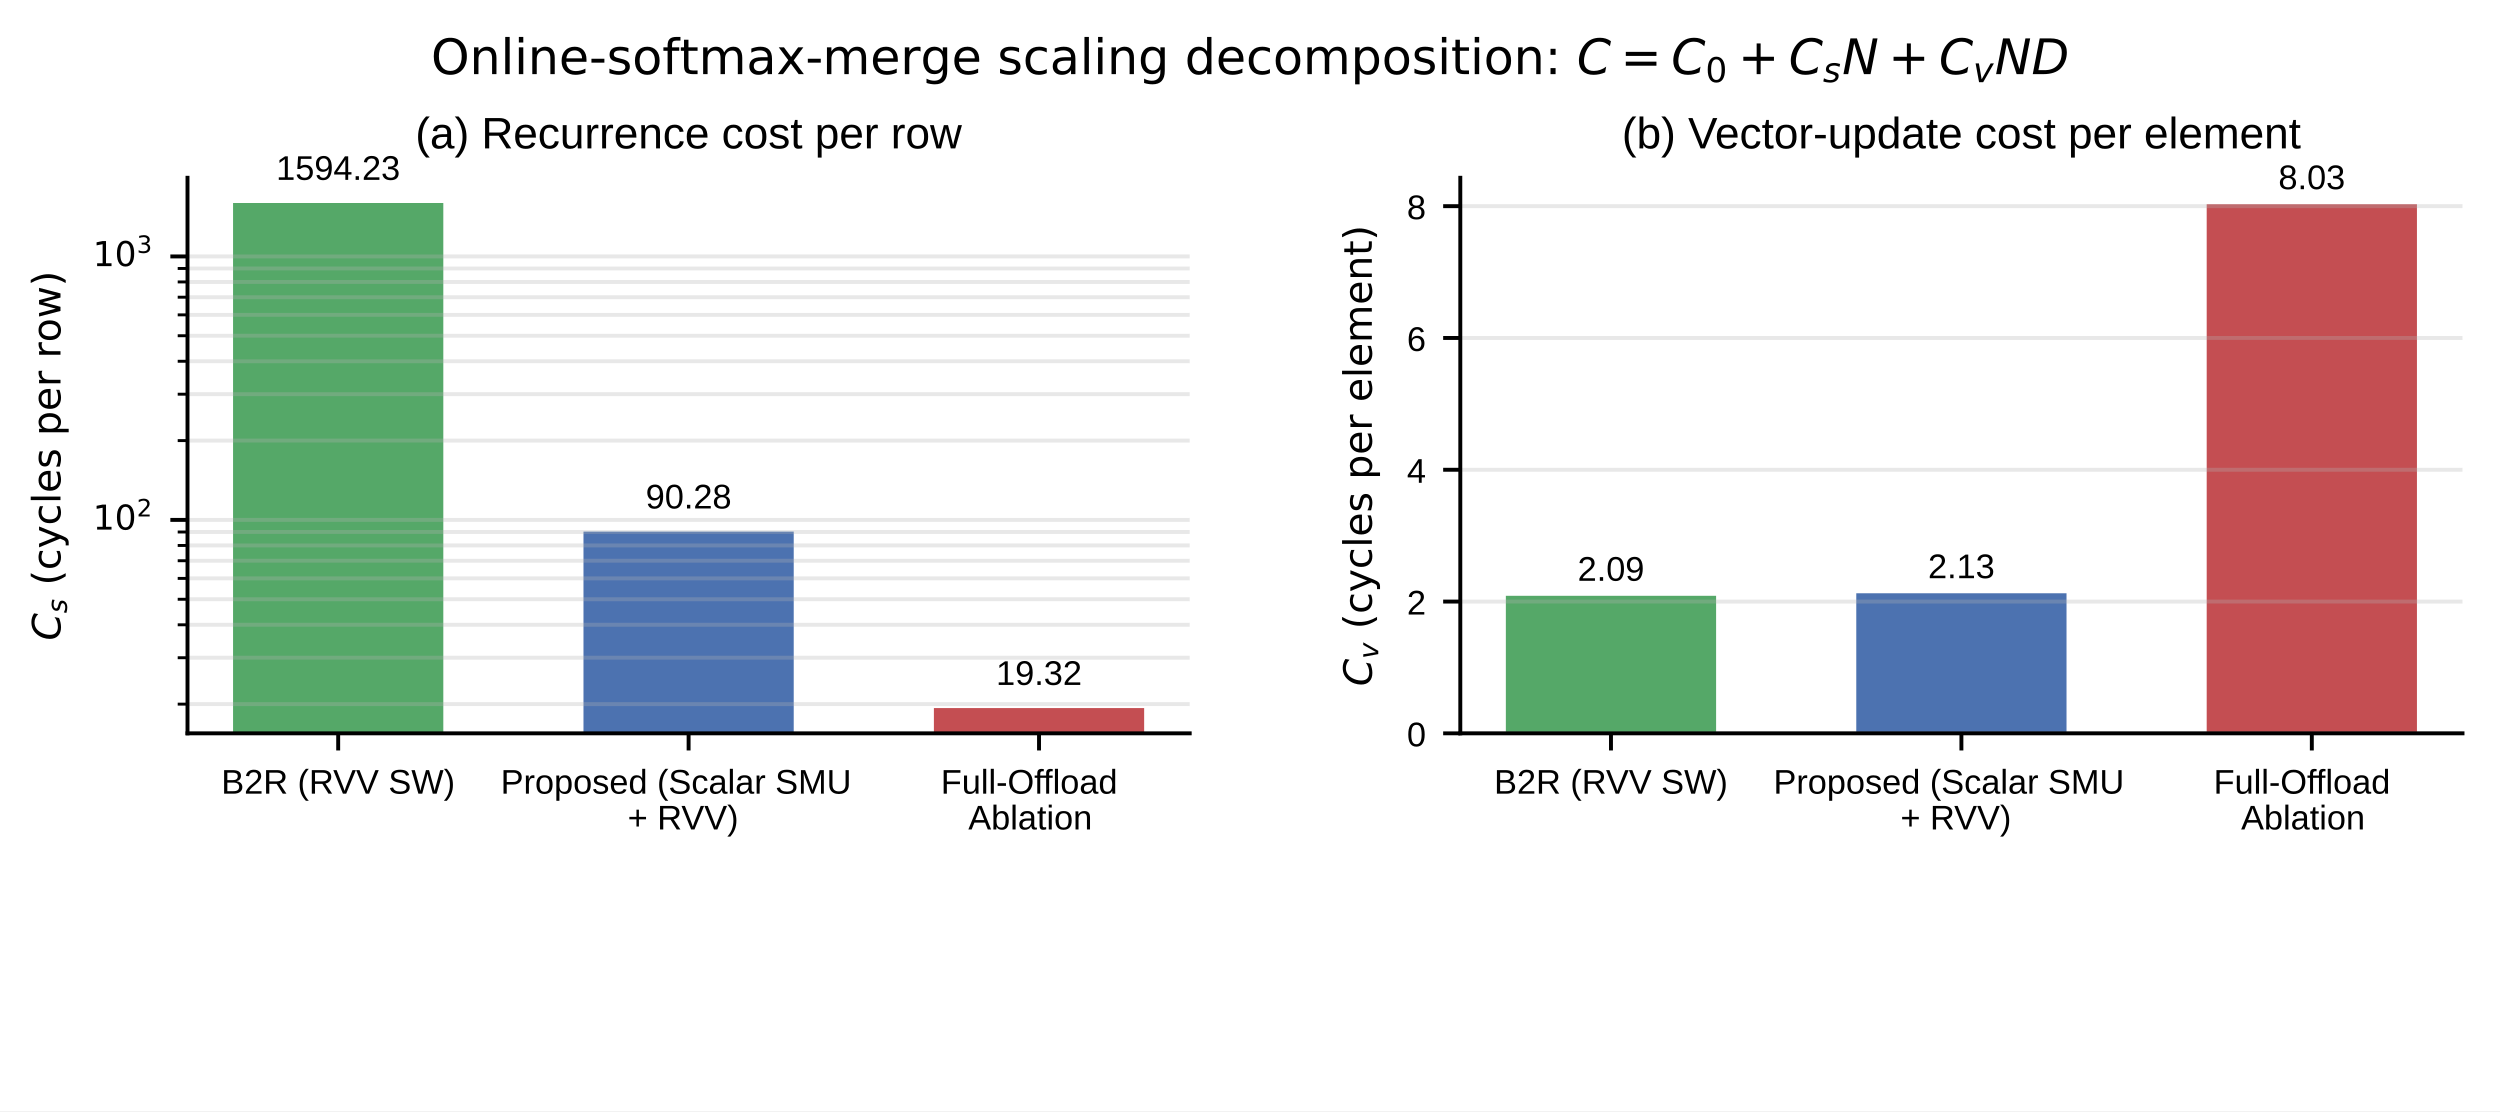
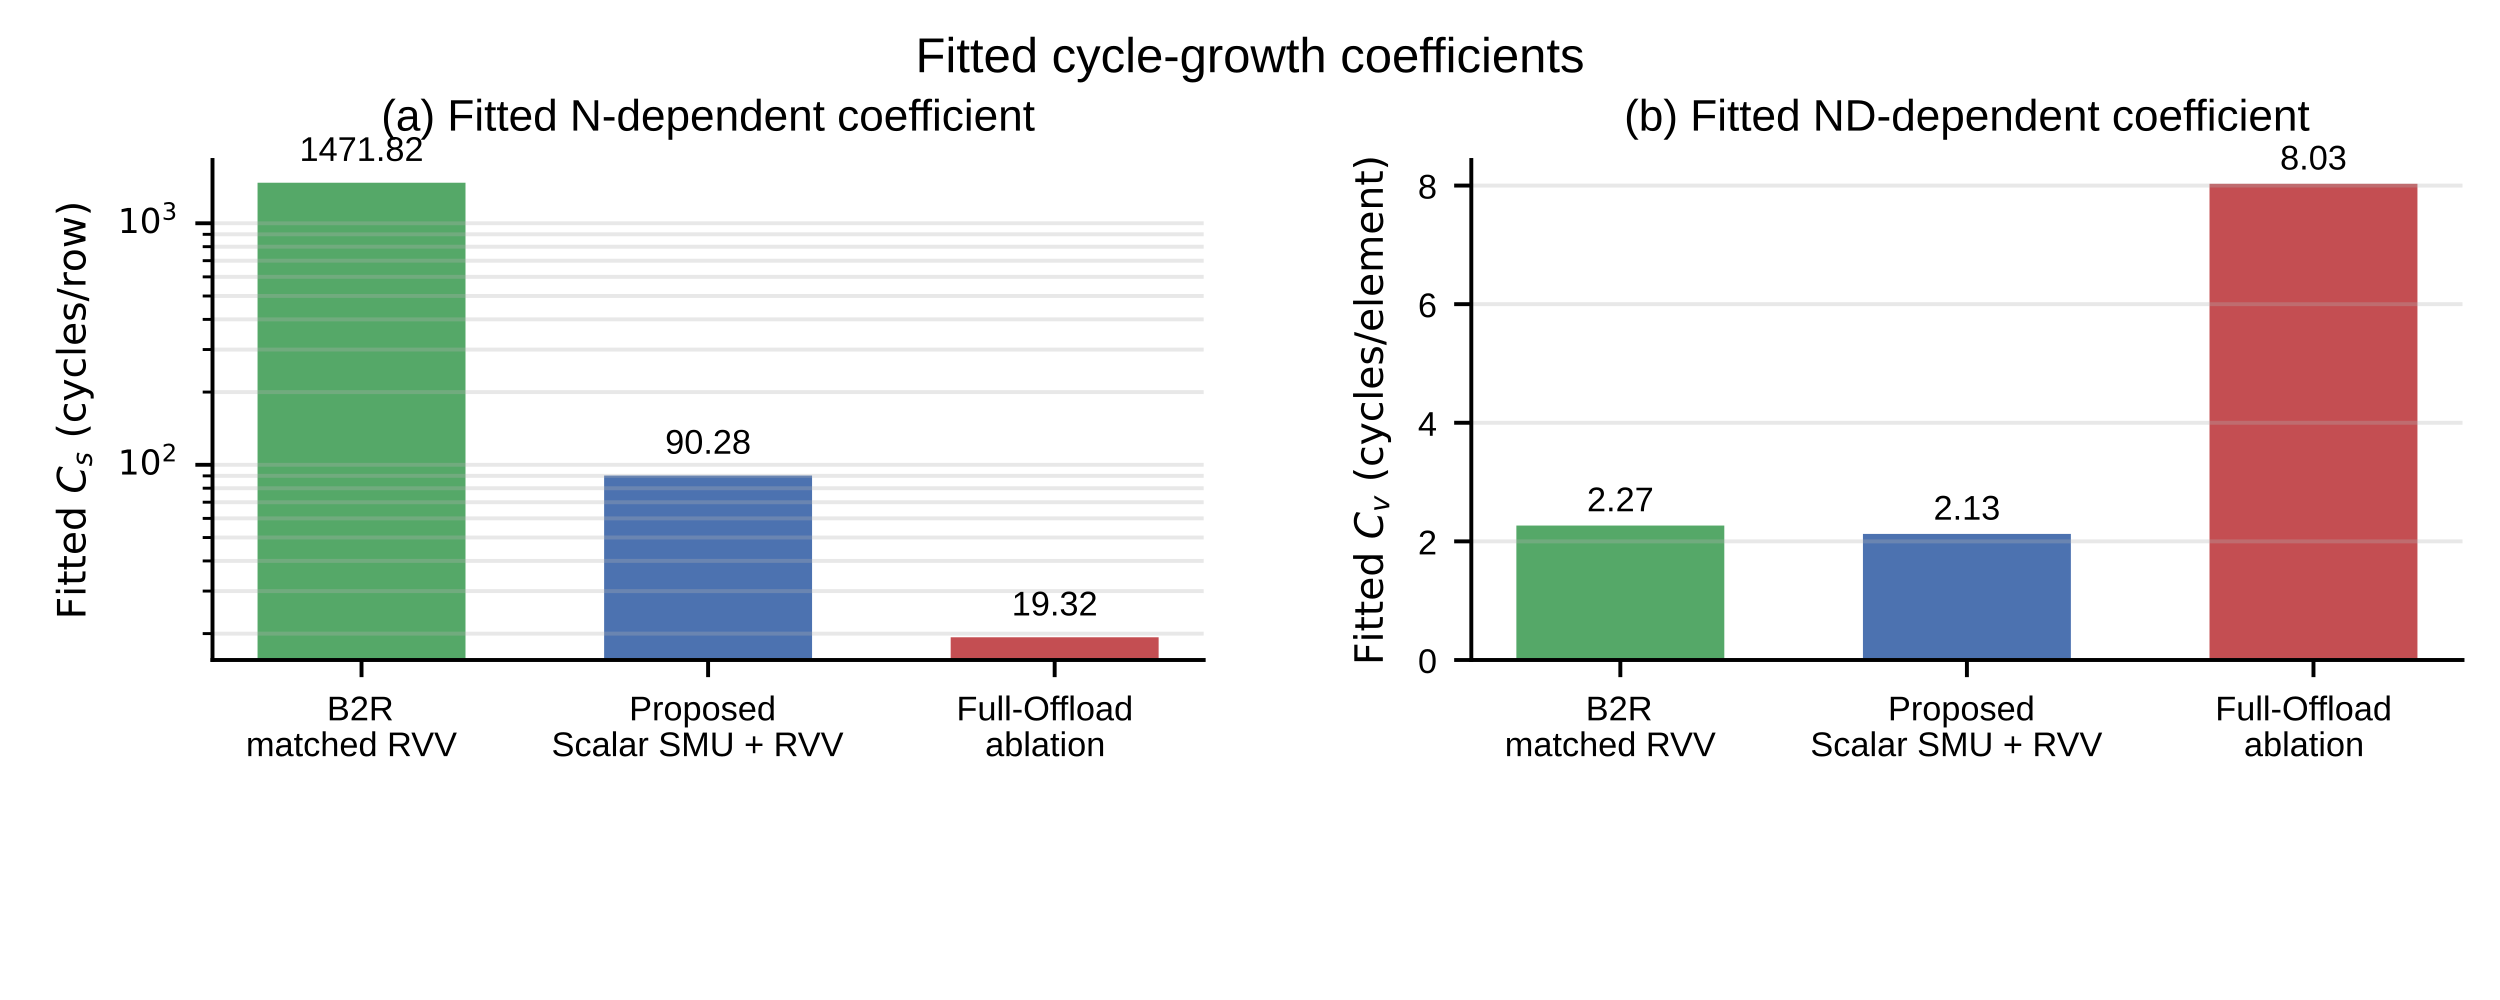
- <svg xmlns="http://www.w3.org/2000/svg" xmlns:xlink="http://www.w3.org/1999/xlink" width="510.236pt" height="226.772pt" viewBox="0 0 510.236 226.772" version="1.1">
+ <svg xmlns="http://www.w3.org/2000/svg" xmlns:xlink="http://www.w3.org/1999/xlink" width="510.236pt" height="204.094pt" viewBox="0 0 510.236 204.094" version="1.1">
  <defs>
    <style type="text/css">*{stroke-linejoin: round; stroke-linecap: butt}</style>
  </defs>
  <g id="figure_1">
    <g id="patch_1">
-       <path d="M 0 226.772 L 510.236 226.772 L 510.236 0 L 0 0 z " style="fill: #ffffff" />
+       <path d="M 0 204.094 L 510.236 204.094 L 510.236 0 L 0 0 z " style="fill: #ffffff" />
    </g>
    <g id="axes_1">
      <g id="patch_2">
-         <path d="M 38.268 149.669 L 242.812 149.669 L 242.812 36.283 L 38.268 36.283 z " style="fill: #ffffff" />
+         <path d="M 43.37 134.702 L 245.666 134.702 L 245.666 32.655 L 43.37 32.655 z " style="fill: #ffffff" />
      </g>
      <g id="patch_3">
-         <path d="M 47.565 53995.204 L 90.477 53995.204 L 90.477 41.437 L 47.565 41.437 z " clip-path="url(#p49f8422153)" style="fill: #55a868" />
+         <path d="M 52.565 49489.269 L 95.005 49489.269 L 95.005 37.294 L 52.565 37.294 z " clip-path="url(#p0ea49edd70)" style="fill: #55a868" />
      </g>
      <g id="patch_4">
-         <path d="M 119.084 53995.204 L 161.995 53995.204 L 161.995 108.501 L 119.084 108.501 z " clip-path="url(#p49f8422153)" style="fill: #4c72b0" />
+         <path d="M 123.298 49489.269 L 165.738 49489.269 L 165.738 97.054 L 123.298 97.054 z " clip-path="url(#p0ea49edd70)" style="fill: #4c72b0" />
      </g>
      <g id="patch_5">
-         <path d="M 190.603 53995.204 L 233.514 53995.204 L 233.514 144.515 L 190.603 144.515 z " clip-path="url(#p49f8422153)" style="fill: #c44e52" />
+         <path d="M 194.031 49489.269 L 236.471 49489.269 L 236.471 130.064 L 194.031 130.064 z " clip-path="url(#p0ea49edd70)" style="fill: #c44e52" />
      </g>
      <g id="matplotlib.axis_1">
        <g id="xtick_1">
          <g id="line2d_1">
            <defs>
-               <path id="m20741f8932" d="M 0 0 L 0 3.5 " style="stroke: #000000; stroke-width: 0.8" />
+               <path id="m30f50ecd2c" d="M 0 0 L 0 3.5 " style="stroke: #000000; stroke-width: 0.8" />
            </defs>
            <g>
-               <use xlink:href="#m20741f8932" x="69.021" y="149.669" style="stroke: #000000; stroke-width: 0.8" />
+               <use xlink:href="#m30f50ecd2c" x="73.785" y="134.702" style="stroke: #000000; stroke-width: 0.8" />
            </g>
          </g>
          <g id="text_1">
-             <text style="font-size: 7px; font-family: 'Arial', 'Helvetica', 'DejaVu Sans', sans-serif; text-anchor: middle" x="69.021" y="161.988" transform="rotate(-0 69.02084 161.9882)">B2R (RVV SW)</text>
+             <text style="font-size: 7px; font-family: 'Arial', 'Helvetica', 'DejaVu Sans', sans-serif" transform="translate(66.7251 147.0213)">B2R</text>
+             <text style="font-size: 7px; font-family: 'Arial', 'Helvetica', 'DejaVu Sans', sans-serif" transform="translate(50.20072 154.3278)">matched RVV</text>
          </g>
        </g>
        <g id="xtick_2">
          <g id="line2d_2">
            <g>
-               <use xlink:href="#m20741f8932" x="140.54" y="149.669" style="stroke: #000000; stroke-width: 0.8" />
+               <use xlink:href="#m30f50ecd2c" x="144.518" y="134.702" style="stroke: #000000; stroke-width: 0.8" />
            </g>
          </g>
          <g id="text_2">
-             <text style="font-size: 7px; font-family: 'Arial', 'Helvetica', 'DejaVu Sans', sans-serif" transform="translate(102.1857 161.9882)">Proposed (Scalar SMU</text>
-             <text style="font-size: 7px; font-family: 'Arial', 'Helvetica', 'DejaVu Sans', sans-serif" transform="translate(128.1011 169.2948)">+ RVV)</text>
+             <text style="font-size: 7px; font-family: 'Arial', 'Helvetica', 'DejaVu Sans', sans-serif" transform="translate(128.4051 147.0213)">Proposed</text>
+             <text style="font-size: 7px; font-family: 'Arial', 'Helvetica', 'DejaVu Sans', sans-serif" transform="translate(112.5698 154.3278)">Scalar SMU + RVV</text>
          </g>
        </g>
        <g id="xtick_3">
          <g id="line2d_3">
            <g>
-               <use xlink:href="#m20741f8932" x="212.059" y="149.669" style="stroke: #000000; stroke-width: 0.8" />
+               <use xlink:href="#m30f50ecd2c" x="215.251" y="134.702" style="stroke: #000000; stroke-width: 0.8" />
            </g>
          </g>
          <g id="text_3">
-             <text style="font-size: 7px; font-family: 'Arial', 'Helvetica', 'DejaVu Sans', sans-serif" transform="translate(192.0162 161.9882)">Full-Offload</text>
-             <text style="font-size: 7px; font-family: 'Arial', 'Helvetica', 'DejaVu Sans', sans-serif" transform="translate(197.6211 169.2948)">Ablation</text>
+             <text style="font-size: 7px; font-family: 'Arial', 'Helvetica', 'DejaVu Sans', sans-serif" transform="translate(195.2088 147.0213)">Full-Offload</text>
+             <text style="font-size: 7px; font-family: 'Arial', 'Helvetica', 'DejaVu Sans', sans-serif" transform="translate(201.0631 154.3278)">ablation</text>
          </g>
        </g>
      </g>
      <g id="matplotlib.axis_2">
        <g id="ytick_1">
          <g id="line2d_4">
-             <path d="M 38.268 106.112 L 242.812 106.112 " clip-path="url(#p49f8422153)" style="fill: none; stroke: #b0b0b0; stroke-opacity: 0.3; stroke-width: 0.8; stroke-linecap: square" />
+             <path d="M 43.37 94.864 L 245.666 94.864 " clip-path="url(#p0ea49edd70)" style="fill: none; stroke: #b0b0b0; stroke-opacity: 0.3; stroke-width: 0.8; stroke-linecap: square" />
          </g>
          <g id="line2d_5">
            <defs>
-               <path id="md14bb39b04" d="M 0 0 L -3.5 0 " style="stroke: #000000; stroke-width: 0.8" />
+               <path id="m4999198470" d="M 0 0 L -3.5 0 " style="stroke: #000000; stroke-width: 0.8" />
            </defs>
            <g>
-               <use xlink:href="#md14bb39b04" x="38.268" y="106.112" style="stroke: #000000; stroke-width: 0.8" />
+               <use xlink:href="#m4999198470" x="43.37" y="94.864" style="stroke: #000000; stroke-width: 0.8" />
            </g>
          </g>
          <g id="text_4">
-             <g transform="translate(18.94772 108.7719)">
+             <g transform="translate(24.05008 97.52341)">
              <text>
                <tspan x="0" y="-0.678" style="font-size: 7px; font-family: 'DejaVu Sans'">1</tspan>
                <tspan x="4.454" y="-0.678" style="font-size: 7px; font-family: 'DejaVu Sans'">0</tspan>
                <tspan x="8.974" y="-3.358" style="font-size: 4.9px; font-family: 'DejaVu Sans'">2</tspan>
              </text>
            </g>
          </g>
        </g>
        <g id="ytick_2">
          <g id="line2d_6">
-             <path d="M 38.268 52.331 L 242.812 52.331 " clip-path="url(#p49f8422153)" style="fill: none; stroke: #b0b0b0; stroke-opacity: 0.3; stroke-width: 0.8; stroke-linecap: square" />
+             <path d="M 43.37 45.568 L 245.666 45.568 " clip-path="url(#p0ea49edd70)" style="fill: none; stroke: #b0b0b0; stroke-opacity: 0.3; stroke-width: 0.8; stroke-linecap: square" />
          </g>
          <g id="line2d_7">
            <g>
-               <use xlink:href="#md14bb39b04" x="38.268" y="52.331" style="stroke: #000000; stroke-width: 0.8" />
+               <use xlink:href="#m4999198470" x="43.37" y="45.568" style="stroke: #000000; stroke-width: 0.8" />
            </g>
          </g>
          <g id="text_5">
-             <g transform="translate(18.94772 54.99038)">
+             <g transform="translate(24.05008 48.2276)">
              <text>
                <tspan x="0" y="-0.678" style="font-size: 7px; font-family: 'DejaVu Sans'">1</tspan>
                <tspan x="4.454" y="-0.678" style="font-size: 7px; font-family: 'DejaVu Sans'">0</tspan>
                <tspan x="8.974" y="-3.358" style="font-size: 4.9px; font-family: 'DejaVu Sans'">3</tspan>
              </text>
            </g>
          </g>
        </g>
        <g id="ytick_3">
          <g id="line2d_8">
-             <path d="M 38.268 143.704 L 242.812 143.704 " clip-path="url(#p49f8422153)" style="fill: none; stroke: #b0b0b0; stroke-opacity: 0.3; stroke-width: 0.8; stroke-linecap: square" />
+             <path d="M 43.37 129.32 L 245.666 129.32 " clip-path="url(#p0ea49edd70)" style="fill: none; stroke: #b0b0b0; stroke-opacity: 0.3; stroke-width: 0.8; stroke-linecap: square" />
          </g>
          <g id="line2d_9">
            <defs>
-               <path id="m80b16f93f4" d="M 0 0 L -2 0 " style="stroke: #000000; stroke-width: 0.6" />
+               <path id="m4894a9a86a" d="M 0 0 L -2 0 " style="stroke: #000000; stroke-width: 0.6" />
            </defs>
            <g>
-               <use xlink:href="#m80b16f93f4" x="38.268" y="143.704" style="stroke: #000000; stroke-width: 0.6" />
+               <use xlink:href="#m4894a9a86a" x="43.37" y="129.32" style="stroke: #000000; stroke-width: 0.6" />
            </g>
          </g>
        </g>
        <g id="ytick_4">
          <g id="line2d_10">
-             <path d="M 38.268 134.234 L 242.812 134.234 " clip-path="url(#p49f8422153)" style="fill: none; stroke: #b0b0b0; stroke-opacity: 0.3; stroke-width: 0.8; stroke-linecap: square" />
+             <path d="M 43.37 120.64 L 245.666 120.64 " clip-path="url(#p0ea49edd70)" style="fill: none; stroke: #b0b0b0; stroke-opacity: 0.3; stroke-width: 0.8; stroke-linecap: square" />
          </g>
          <g id="line2d_11">
            <g>
-               <use xlink:href="#m80b16f93f4" x="38.268" y="134.234" style="stroke: #000000; stroke-width: 0.6" />
+               <use xlink:href="#m4894a9a86a" x="43.37" y="120.64" style="stroke: #000000; stroke-width: 0.6" />
            </g>
          </g>
        </g>
        <g id="ytick_5">
          <g id="line2d_12">
-             <path d="M 38.268 127.514 L 242.812 127.514 " clip-path="url(#p49f8422153)" style="fill: none; stroke: #b0b0b0; stroke-opacity: 0.3; stroke-width: 0.8; stroke-linecap: square" />
+             <path d="M 43.37 114.481 L 245.666 114.481 " clip-path="url(#p0ea49edd70)" style="fill: none; stroke: #b0b0b0; stroke-opacity: 0.3; stroke-width: 0.8; stroke-linecap: square" />
          </g>
          <g id="line2d_13">
            <g>
-               <use xlink:href="#m80b16f93f4" x="38.268" y="127.514" style="stroke: #000000; stroke-width: 0.6" />
+               <use xlink:href="#m4894a9a86a" x="43.37" y="114.481" style="stroke: #000000; stroke-width: 0.6" />
            </g>
          </g>
        </g>
        <g id="ytick_6">
          <g id="line2d_14">
-             <path d="M 38.268 122.302 L 242.812 122.302 " clip-path="url(#p49f8422153)" style="fill: none; stroke: #b0b0b0; stroke-opacity: 0.3; stroke-width: 0.8; stroke-linecap: square" />
+             <path d="M 43.37 109.703 L 245.666 109.703 " clip-path="url(#p0ea49edd70)" style="fill: none; stroke: #b0b0b0; stroke-opacity: 0.3; stroke-width: 0.8; stroke-linecap: square" />
          </g>
          <g id="line2d_15">
            <g>
-               <use xlink:href="#m80b16f93f4" x="38.268" y="122.302" style="stroke: #000000; stroke-width: 0.6" />
+               <use xlink:href="#m4894a9a86a" x="43.37" y="109.703" style="stroke: #000000; stroke-width: 0.6" />
            </g>
          </g>
        </g>
        <g id="ytick_7">
          <g id="line2d_16">
-             <path d="M 38.268 118.044 L 242.812 118.044 " clip-path="url(#p49f8422153)" style="fill: none; stroke: #b0b0b0; stroke-opacity: 0.3; stroke-width: 0.8; stroke-linecap: square" />
+             <path d="M 43.37 105.8 L 245.666 105.8 " clip-path="url(#p0ea49edd70)" style="fill: none; stroke: #b0b0b0; stroke-opacity: 0.3; stroke-width: 0.8; stroke-linecap: square" />
          </g>
          <g id="line2d_17">
            <g>
-               <use xlink:href="#m80b16f93f4" x="38.268" y="118.044" style="stroke: #000000; stroke-width: 0.6" />
+               <use xlink:href="#m4894a9a86a" x="43.37" y="105.8" style="stroke: #000000; stroke-width: 0.6" />
            </g>
          </g>
        </g>
        <g id="ytick_8">
          <g id="line2d_18">
-             <path d="M 38.268 114.443 L 242.812 114.443 " clip-path="url(#p49f8422153)" style="fill: none; stroke: #b0b0b0; stroke-opacity: 0.3; stroke-width: 0.8; stroke-linecap: square" />
+             <path d="M 43.37 102.5 L 245.666 102.5 " clip-path="url(#p0ea49edd70)" style="fill: none; stroke: #b0b0b0; stroke-opacity: 0.3; stroke-width: 0.8; stroke-linecap: square" />
          </g>
          <g id="line2d_19">
            <g>
-               <use xlink:href="#m80b16f93f4" x="38.268" y="114.443" style="stroke: #000000; stroke-width: 0.6" />
+               <use xlink:href="#m4894a9a86a" x="43.37" y="102.5" style="stroke: #000000; stroke-width: 0.6" />
            </g>
          </g>
        </g>
        <g id="ytick_9">
          <g id="line2d_20">
-             <path d="M 38.268 111.324 L 242.812 111.324 " clip-path="url(#p49f8422153)" style="fill: none; stroke: #b0b0b0; stroke-opacity: 0.3; stroke-width: 0.8; stroke-linecap: square" />
+             <path d="M 43.37 99.641 L 245.666 99.641 " clip-path="url(#p0ea49edd70)" style="fill: none; stroke: #b0b0b0; stroke-opacity: 0.3; stroke-width: 0.8; stroke-linecap: square" />
          </g>
          <g id="line2d_21">
            <g>
-               <use xlink:href="#m80b16f93f4" x="38.268" y="111.324" style="stroke: #000000; stroke-width: 0.6" />
+               <use xlink:href="#m4894a9a86a" x="43.37" y="99.641" style="stroke: #000000; stroke-width: 0.6" />
            </g>
          </g>
        </g>
        <g id="ytick_10">
          <g id="line2d_22">
-             <path d="M 38.268 108.573 L 242.812 108.573 " clip-path="url(#p49f8422153)" style="fill: none; stroke: #b0b0b0; stroke-opacity: 0.3; stroke-width: 0.8; stroke-linecap: square" />
+             <path d="M 43.37 97.12 L 245.666 97.12 " clip-path="url(#p0ea49edd70)" style="fill: none; stroke: #b0b0b0; stroke-opacity: 0.3; stroke-width: 0.8; stroke-linecap: square" />
          </g>
          <g id="line2d_23">
            <g>
-               <use xlink:href="#m80b16f93f4" x="38.268" y="108.573" style="stroke: #000000; stroke-width: 0.6" />
+               <use xlink:href="#m4894a9a86a" x="43.37" y="97.12" style="stroke: #000000; stroke-width: 0.6" />
            </g>
          </g>
        </g>
        <g id="ytick_11">
          <g id="line2d_24">
-             <path d="M 38.268 89.923 L 242.812 89.923 " clip-path="url(#p49f8422153)" style="fill: none; stroke: #b0b0b0; stroke-opacity: 0.3; stroke-width: 0.8; stroke-linecap: square" />
+             <path d="M 43.37 80.024 L 245.666 80.024 " clip-path="url(#p0ea49edd70)" style="fill: none; stroke: #b0b0b0; stroke-opacity: 0.3; stroke-width: 0.8; stroke-linecap: square" />
          </g>
          <g id="line2d_25">
            <g>
-               <use xlink:href="#m80b16f93f4" x="38.268" y="89.923" style="stroke: #000000; stroke-width: 0.6" />
+               <use xlink:href="#m4894a9a86a" x="43.37" y="80.024" style="stroke: #000000; stroke-width: 0.6" />
            </g>
          </g>
        </g>
        <g id="ytick_12">
          <g id="line2d_26">
-             <path d="M 38.268 80.452 L 242.812 80.452 " clip-path="url(#p49f8422153)" style="fill: none; stroke: #b0b0b0; stroke-opacity: 0.3; stroke-width: 0.8; stroke-linecap: square" />
+             <path d="M 43.37 71.344 L 245.666 71.344 " clip-path="url(#p0ea49edd70)" style="fill: none; stroke: #b0b0b0; stroke-opacity: 0.3; stroke-width: 0.8; stroke-linecap: square" />
          </g>
          <g id="line2d_27">
            <g>
-               <use xlink:href="#m80b16f93f4" x="38.268" y="80.452" style="stroke: #000000; stroke-width: 0.6" />
+               <use xlink:href="#m4894a9a86a" x="43.37" y="71.344" style="stroke: #000000; stroke-width: 0.6" />
            </g>
          </g>
        </g>
        <g id="ytick_13">
          <g id="line2d_28">
-             <path d="M 38.268 73.733 L 242.812 73.733 " clip-path="url(#p49f8422153)" style="fill: none; stroke: #b0b0b0; stroke-opacity: 0.3; stroke-width: 0.8; stroke-linecap: square" />
+             <path d="M 43.37 65.185 L 245.666 65.185 " clip-path="url(#p0ea49edd70)" style="fill: none; stroke: #b0b0b0; stroke-opacity: 0.3; stroke-width: 0.8; stroke-linecap: square" />
          </g>
          <g id="line2d_29">
            <g>
-               <use xlink:href="#m80b16f93f4" x="38.268" y="73.733" style="stroke: #000000; stroke-width: 0.6" />
+               <use xlink:href="#m4894a9a86a" x="43.37" y="65.185" style="stroke: #000000; stroke-width: 0.6" />
            </g>
          </g>
        </g>
        <g id="ytick_14">
          <g id="line2d_30">
-             <path d="M 38.268 68.521 L 242.812 68.521 " clip-path="url(#p49f8422153)" style="fill: none; stroke: #b0b0b0; stroke-opacity: 0.3; stroke-width: 0.8; stroke-linecap: square" />
+             <path d="M 43.37 60.408 L 245.666 60.408 " clip-path="url(#p0ea49edd70)" style="fill: none; stroke: #b0b0b0; stroke-opacity: 0.3; stroke-width: 0.8; stroke-linecap: square" />
          </g>
          <g id="line2d_31">
            <g>
-               <use xlink:href="#m80b16f93f4" x="38.268" y="68.521" style="stroke: #000000; stroke-width: 0.6" />
+               <use xlink:href="#m4894a9a86a" x="43.37" y="60.408" style="stroke: #000000; stroke-width: 0.6" />
            </g>
          </g>
        </g>
        <g id="ytick_15">
          <g id="line2d_32">
-             <path d="M 38.268 64.262 L 242.812 64.262 " clip-path="url(#p49f8422153)" style="fill: none; stroke: #b0b0b0; stroke-opacity: 0.3; stroke-width: 0.8; stroke-linecap: square" />
+             <path d="M 43.37 56.504 L 245.666 56.504 " clip-path="url(#p0ea49edd70)" style="fill: none; stroke: #b0b0b0; stroke-opacity: 0.3; stroke-width: 0.8; stroke-linecap: square" />
          </g>
          <g id="line2d_33">
            <g>
-               <use xlink:href="#m80b16f93f4" x="38.268" y="64.262" style="stroke: #000000; stroke-width: 0.6" />
+               <use xlink:href="#m4894a9a86a" x="43.37" y="56.504" style="stroke: #000000; stroke-width: 0.6" />
            </g>
          </g>
        </g>
        <g id="ytick_16">
          <g id="line2d_34">
-             <path d="M 38.268 60.662 L 242.812 60.662 " clip-path="url(#p49f8422153)" style="fill: none; stroke: #b0b0b0; stroke-opacity: 0.3; stroke-width: 0.8; stroke-linecap: square" />
+             <path d="M 43.37 53.204 L 245.666 53.204 " clip-path="url(#p0ea49edd70)" style="fill: none; stroke: #b0b0b0; stroke-opacity: 0.3; stroke-width: 0.8; stroke-linecap: square" />
          </g>
          <g id="line2d_35">
            <g>
-               <use xlink:href="#m80b16f93f4" x="38.268" y="60.662" style="stroke: #000000; stroke-width: 0.6" />
+               <use xlink:href="#m4894a9a86a" x="43.37" y="53.204" style="stroke: #000000; stroke-width: 0.6" />
            </g>
          </g>
        </g>
        <g id="ytick_17">
          <g id="line2d_36">
-             <path d="M 38.268 57.543 L 242.812 57.543 " clip-path="url(#p49f8422153)" style="fill: none; stroke: #b0b0b0; stroke-opacity: 0.3; stroke-width: 0.8; stroke-linecap: square" />
+             <path d="M 43.37 50.345 L 245.666 50.345 " clip-path="url(#p0ea49edd70)" style="fill: none; stroke: #b0b0b0; stroke-opacity: 0.3; stroke-width: 0.8; stroke-linecap: square" />
          </g>
          <g id="line2d_37">
            <g>
-               <use xlink:href="#m80b16f93f4" x="38.268" y="57.543" style="stroke: #000000; stroke-width: 0.6" />
+               <use xlink:href="#m4894a9a86a" x="43.37" y="50.345" style="stroke: #000000; stroke-width: 0.6" />
            </g>
          </g>
        </g>
        <g id="ytick_18">
          <g id="line2d_38">
-             <path d="M 38.268 54.792 L 242.812 54.792 " clip-path="url(#p49f8422153)" style="fill: none; stroke: #b0b0b0; stroke-opacity: 0.3; stroke-width: 0.8; stroke-linecap: square" />
+             <path d="M 43.37 47.824 L 245.666 47.824 " clip-path="url(#p0ea49edd70)" style="fill: none; stroke: #b0b0b0; stroke-opacity: 0.3; stroke-width: 0.8; stroke-linecap: square" />
          </g>
          <g id="line2d_39">
            <g>
-               <use xlink:href="#m80b16f93f4" x="38.268" y="54.792" style="stroke: #000000; stroke-width: 0.6" />
+               <use xlink:href="#m4894a9a86a" x="43.37" y="47.824" style="stroke: #000000; stroke-width: 0.6" />
            </g>
          </g>
        </g>
        <g id="text_6">
-           <g transform="translate(13.26772 130.7364) rotate(-90)">
+           <g transform="translate(18.37008 126.3987) rotate(-90)">
            <text>
-               <tspan x="0" y="-0.922" style="font-style: oblique; font-size: 8px; font-family: 'DejaVu Sans'">C</tspan>
-               <tspan x="5.586" y="0.391" style="font-style: oblique; font-size: 5.6px; font-family: 'DejaVu Sans'">s</tspan>
-               <tspan x="8.722" y="-0.922" style="font-size: 8px; font-family: 'DejaVu Sans'"> </tspan>
-               <tspan x="11.265" y="-0.922" style="font-size: 8px; font-family: 'DejaVu Sans'">(</tspan>
-               <tspan x="14.386" y="-0.922" style="font-size: 8px; font-family: 'DejaVu Sans'">c</tspan>
-               <tspan x="18.785" y="-0.922" style="font-size: 8px; font-family: 'DejaVu Sans'">y</tspan>
-               <tspan x="23.519" y="-0.922" style="font-size: 8px; font-family: 'DejaVu Sans'">c</tspan>
-               <tspan x="27.918" y="-0.922" style="font-size: 8px; font-family: 'DejaVu Sans'">l</tspan>
-               <tspan x="30.14" y="-0.922" style="font-size: 8px; font-family: 'DejaVu Sans'">e</tspan>
-               <tspan x="35.062" y="-0.922" style="font-size: 8px; font-family: 'DejaVu Sans'">s</tspan>
-               <tspan x="39.23" y="-0.922" style="font-size: 8px; font-family: 'DejaVu Sans'"> </tspan>
-               <tspan x="41.773" y="-0.922" style="font-size: 8px; font-family: 'DejaVu Sans'">p</tspan>
-               <tspan x="46.851" y="-0.922" style="font-size: 8px; font-family: 'DejaVu Sans'">e</tspan>
-               <tspan x="51.773" y="-0.922" style="font-size: 8px; font-family: 'DejaVu Sans'">r</tspan>
-               <tspan x="55.062" y="-0.922" style="font-size: 8px; font-family: 'DejaVu Sans'"> </tspan>
-               <tspan x="57.605" y="-0.922" style="font-size: 8px; font-family: 'DejaVu Sans'">r</tspan>
-               <tspan x="60.894" y="-0.922" style="font-size: 8px; font-family: 'DejaVu Sans'">o</tspan>
-               <tspan x="65.789" y="-0.922" style="font-size: 8px; font-family: 'DejaVu Sans'">w</tspan>
-               <tspan x="72.332" y="-0.922" style="font-size: 8px; font-family: 'DejaVu Sans'">)</tspan>
+               <tspan x="0" y="-0.922" style="font-size: 8px; font-family: 'DejaVu Sans'">F</tspan>
+               <tspan x="4.602" y="-0.922" style="font-size: 8px; font-family: 'DejaVu Sans'">i</tspan>
+               <tspan x="6.824" y="-0.922" style="font-size: 8px; font-family: 'DejaVu Sans'">t</tspan>
+               <tspan x="9.961" y="-0.922" style="font-size: 8px; font-family: 'DejaVu Sans'">t</tspan>
+               <tspan x="13.098" y="-0.922" style="font-size: 8px; font-family: 'DejaVu Sans'">e</tspan>
+               <tspan x="18.02" y="-0.922" style="font-size: 8px; font-family: 'DejaVu Sans'">d</tspan>
+               <tspan x="23.098" y="-0.922" style="font-size: 8px; font-family: 'DejaVu Sans'"> </tspan>
+               <tspan x="34.363" y="-0.922" style="font-size: 8px; font-family: 'DejaVu Sans'"> </tspan>
+               <tspan x="36.906" y="-0.922" style="font-size: 8px; font-family: 'DejaVu Sans'">(</tspan>
+               <tspan x="40.027" y="-0.922" style="font-size: 8px; font-family: 'DejaVu Sans'">c</tspan>
+               <tspan x="44.425" y="-0.922" style="font-size: 8px; font-family: 'DejaVu Sans'">y</tspan>
+               <tspan x="49.16" y="-0.922" style="font-size: 8px; font-family: 'DejaVu Sans'">c</tspan>
+               <tspan x="53.558" y="-0.922" style="font-size: 8px; font-family: 'DejaVu Sans'">l</tspan>
+               <tspan x="55.781" y="-0.922" style="font-size: 8px; font-family: 'DejaVu Sans'">e</tspan>
+               <tspan x="60.703" y="-0.922" style="font-size: 8px; font-family: 'DejaVu Sans'">s</tspan>
+               <tspan x="64.871" y="-0.922" style="font-size: 8px; font-family: 'DejaVu Sans'">/</tspan>
+               <tspan x="67.566" y="-0.922" style="font-size: 8px; font-family: 'DejaVu Sans'">r</tspan>
+               <tspan x="70.855" y="-0.922" style="font-size: 8px; font-family: 'DejaVu Sans'">o</tspan>
+               <tspan x="75.75" y="-0.922" style="font-size: 8px; font-family: 'DejaVu Sans'">w</tspan>
+               <tspan x="82.293" y="-0.922" style="font-size: 8px; font-family: 'DejaVu Sans'">)</tspan>
+               <tspan x="25.641" y="-0.922" style="font-style: oblique; font-size: 8px; font-family: 'DejaVu Sans'">C</tspan>
+               <tspan x="31.227" y="0.391" style="font-style: oblique; font-size: 5.6px; font-family: 'DejaVu Sans'">s</tspan>
            </text>
          </g>
        </g>
      </g>
      <g id="patch_6">
-         <path d="M 38.268 149.669 L 38.268 36.283 " style="fill: none; stroke: #000000; stroke-width: 0.8; stroke-linejoin: miter; stroke-linecap: square" />
+         <path d="M 43.37 134.702 L 43.37 32.655 " style="fill: none; stroke: #000000; stroke-width: 0.8; stroke-linejoin: miter; stroke-linecap: square" />
      </g>
      <g id="patch_7">
-         <path d="M 38.268 149.669 L 242.812 149.669 " style="fill: none; stroke: #000000; stroke-width: 0.8; stroke-linejoin: miter; stroke-linecap: square" />
+         <path d="M 43.37 134.702 L 245.666 134.702 " style="fill: none; stroke: #000000; stroke-width: 0.8; stroke-linejoin: miter; stroke-linecap: square" />
      </g>
      <g id="text_7">
-         <text style="font-size: 7px; font-family: 'Arial', 'Helvetica', 'DejaVu Sans', sans-serif; text-anchor: middle" x="69.021" y="36.717" transform="rotate(-0 69.02084 36.71716)">1594.23</text>
+         <text style="font-size: 7px; font-family: 'Arial', 'Helvetica', 'DejaVu Sans', sans-serif; text-anchor: middle" x="73.785" y="32.846" transform="rotate(-0 73.78526 32.8457)">1471.82</text>
      </g>
      <g id="text_8">
-         <text style="font-size: 7px; font-family: 'Arial', 'Helvetica', 'DejaVu Sans', sans-serif; text-anchor: middle" x="140.54" y="103.781" transform="rotate(-0 140.5397 103.7811)">90.28</text>
+         <text style="font-size: 7px; font-family: 'Arial', 'Helvetica', 'DejaVu Sans', sans-serif; text-anchor: middle" x="144.518" y="92.606" transform="rotate(-0 144.5182 92.60562)">90.28</text>
      </g>
      <g id="text_9">
-         <text style="font-size: 7px; font-family: 'Arial', 'Helvetica', 'DejaVu Sans', sans-serif; text-anchor: middle" x="212.059" y="139.795" transform="rotate(-0 212.0586 139.7952)">19.32</text>
+         <text style="font-size: 7px; font-family: 'Arial', 'Helvetica', 'DejaVu Sans', sans-serif; text-anchor: middle" x="215.251" y="125.616" transform="rotate(-0 215.2512 125.6159)">19.32</text>
      </g>
      <g id="text_10">
-         <text style="font-size: 9px; font-family: 'Arial', 'Helvetica', 'DejaVu Sans', sans-serif; text-anchor: middle" x="140.54" y="30.283" transform="rotate(-0 140.5397 30.28346)">(a) Recurrence cost per row</text>
+         <text style="font-size: 9px; font-family: 'Arial', 'Helvetica', 'DejaVu Sans', sans-serif; text-anchor: middle" x="144.518" y="26.655" transform="rotate(-0 144.5182 26.65512)">(a) Fitted N-dependent coefficient</text>
      </g>
    </g>
    <g id="axes_2">
      <g id="patch_8">
-         <path d="M 298.039 149.669 L 502.583 149.669 L 502.583 36.283 L 298.039 36.283 z " style="fill: #ffffff" />
+         <path d="M 300.286 134.702 L 502.583 134.702 L 502.583 32.655 L 300.286 32.655 z " style="fill: #ffffff" />
      </g>
      <g id="patch_9">
-         <path d="M 307.336 149.669 L 350.247 149.669 L 350.247 121.606 L 307.336 121.606 z " clip-path="url(#pbb88356afd)" style="fill: #55a868" />
+         <path d="M 309.482 134.702 L 351.921 134.702 L 351.921 107.262 L 309.482 107.262 z " clip-path="url(#p12ede774b3)" style="fill: #55a868" />
      </g>
      <g id="patch_10">
-         <path d="M 378.855 149.669 L 421.766 149.669 L 421.766 121.077 L 378.855 121.077 z " clip-path="url(#pbb88356afd)" style="fill: #4c72b0" />
+         <path d="M 380.215 134.702 L 422.654 134.702 L 422.654 108.969 L 380.215 108.969 z " clip-path="url(#p12ede774b3)" style="fill: #4c72b0" />
      </g>
      <g id="patch_11">
-         <path d="M 450.374 149.669 L 493.285 149.669 L 493.285 41.683 L 450.374 41.683 z " clip-path="url(#pbb88356afd)" style="fill: #c44e52" />
+         <path d="M 450.948 134.702 L 493.387 134.702 L 493.387 37.515 L 450.948 37.515 z " clip-path="url(#p12ede774b3)" style="fill: #c44e52" />
      </g>
      <g id="matplotlib.axis_3">
        <g id="xtick_4">
          <g id="line2d_40">
            <g>
-               <use xlink:href="#m20741f8932" x="328.792" y="149.669" style="stroke: #000000; stroke-width: 0.8" />
+               <use xlink:href="#m30f50ecd2c" x="330.702" y="134.702" style="stroke: #000000; stroke-width: 0.8" />
            </g>
          </g>
          <g id="text_11">
-             <text style="font-size: 7px; font-family: 'Arial', 'Helvetica', 'DejaVu Sans', sans-serif; text-anchor: middle" x="328.792" y="161.988" transform="rotate(-0 328.7918 161.9882)">B2R (RVV SW)</text>
+             <text style="font-size: 7px; font-family: 'Arial', 'Helvetica', 'DejaVu Sans', sans-serif" transform="translate(323.6414 147.0213)">B2R</text>
+             <text style="font-size: 7px; font-family: 'Arial', 'Helvetica', 'DejaVu Sans', sans-serif" transform="translate(307.117 154.3278)">matched RVV</text>
          </g>
        </g>
        <g id="xtick_5">
          <g id="line2d_41">
            <g>
-               <use xlink:href="#m20741f8932" x="400.311" y="149.669" style="stroke: #000000; stroke-width: 0.8" />
+               <use xlink:href="#m30f50ecd2c" x="401.435" y="134.702" style="stroke: #000000; stroke-width: 0.8" />
            </g>
          </g>
          <g id="text_12">
-             <text style="font-size: 7px; font-family: 'Arial', 'Helvetica', 'DejaVu Sans', sans-serif" transform="translate(361.9567 161.9882)">Proposed (Scalar SMU</text>
-             <text style="font-size: 7px; font-family: 'Arial', 'Helvetica', 'DejaVu Sans', sans-serif" transform="translate(387.872 169.2948)">+ RVV)</text>
+             <text style="font-size: 7px; font-family: 'Arial', 'Helvetica', 'DejaVu Sans', sans-serif" transform="translate(385.3214 147.0213)">Proposed</text>
+             <text style="font-size: 7px; font-family: 'Arial', 'Helvetica', 'DejaVu Sans', sans-serif" transform="translate(369.4861 154.3278)">Scalar SMU + RVV</text>
          </g>
        </g>
        <g id="xtick_6">
          <g id="line2d_42">
            <g>
-               <use xlink:href="#m20741f8932" x="471.83" y="149.669" style="stroke: #000000; stroke-width: 0.8" />
+               <use xlink:href="#m30f50ecd2c" x="472.167" y="134.702" style="stroke: #000000; stroke-width: 0.8" />
            </g>
          </g>
          <g id="text_13">
-             <text style="font-size: 7px; font-family: 'Arial', 'Helvetica', 'DejaVu Sans', sans-serif" transform="translate(451.7871 161.9882)">Full-Offload</text>
-             <text style="font-size: 7px; font-family: 'Arial', 'Helvetica', 'DejaVu Sans', sans-serif" transform="translate(457.3921 169.2948)">Ablation</text>
+             <text style="font-size: 7px; font-family: 'Arial', 'Helvetica', 'DejaVu Sans', sans-serif" transform="translate(452.1251 147.0213)">Full-Offload</text>
+             <text style="font-size: 7px; font-family: 'Arial', 'Helvetica', 'DejaVu Sans', sans-serif" transform="translate(457.9794 154.3278)">ablation</text>
          </g>
        </g>
      </g>
      <g id="matplotlib.axis_4">
        <g id="ytick_19">
          <g id="line2d_43">
-             <path d="M 298.039 149.669 L 502.583 149.669 " clip-path="url(#pbb88356afd)" style="fill: none; stroke: #b0b0b0; stroke-opacity: 0.3; stroke-width: 0.8; stroke-linecap: square" />
+             <path d="M 300.286 134.702 L 502.583 134.702 " clip-path="url(#p12ede774b3)" style="fill: none; stroke: #b0b0b0; stroke-opacity: 0.3; stroke-width: 0.8; stroke-linecap: square" />
          </g>
          <g id="line2d_44">
            <g>
-               <use xlink:href="#md14bb39b04" x="298.039" y="149.669" style="stroke: #000000; stroke-width: 0.8" />
+               <use xlink:href="#m4999198470" x="300.286" y="134.702" style="stroke: #000000; stroke-width: 0.8" />
            </g>
          </g>
          <g id="text_14">
-             <text style="font-size: 7px; font-family: 'Arial', 'Helvetica', 'DejaVu Sans', sans-serif; text-anchor: end" x="291.039" y="152.329" transform="rotate(-0 291.0386 152.3287)">0</text>
+             <text style="font-size: 7px; font-family: 'Arial', 'Helvetica', 'DejaVu Sans', sans-serif; text-anchor: end" x="293.286" y="137.362" transform="rotate(-0 293.2864 137.3618)">0</text>
          </g>
        </g>
        <g id="ytick_20">
          <g id="line2d_45">
-             <path d="M 298.039 122.772 L 502.583 122.772 " clip-path="url(#pbb88356afd)" style="fill: none; stroke: #b0b0b0; stroke-opacity: 0.3; stroke-width: 0.8; stroke-linecap: square" />
+             <path d="M 300.286 110.495 L 502.583 110.495 " clip-path="url(#p12ede774b3)" style="fill: none; stroke: #b0b0b0; stroke-opacity: 0.3; stroke-width: 0.8; stroke-linecap: square" />
          </g>
          <g id="line2d_46">
            <g>
-               <use xlink:href="#md14bb39b04" x="298.039" y="122.772" style="stroke: #000000; stroke-width: 0.8" />
+               <use xlink:href="#m4999198470" x="300.286" y="110.495" style="stroke: #000000; stroke-width: 0.8" />
            </g>
          </g>
          <g id="text_15">
-             <text style="font-size: 7px; font-family: 'Arial', 'Helvetica', 'DejaVu Sans', sans-serif; text-anchor: end" x="291.039" y="125.431" transform="rotate(-0 291.0386 125.4312)">2</text>
+             <text style="font-size: 7px; font-family: 'Arial', 'Helvetica', 'DejaVu Sans', sans-serif; text-anchor: end" x="293.286" y="113.154" transform="rotate(-0 293.2864 113.154)">2</text>
          </g>
        </g>
        <g id="ytick_21">
          <g id="line2d_47">
-             <path d="M 298.039 95.874 L 502.583 95.874 " clip-path="url(#pbb88356afd)" style="fill: none; stroke: #b0b0b0; stroke-opacity: 0.3; stroke-width: 0.8; stroke-linecap: square" />
+             <path d="M 300.286 86.287 L 502.583 86.287 " clip-path="url(#p12ede774b3)" style="fill: none; stroke: #b0b0b0; stroke-opacity: 0.3; stroke-width: 0.8; stroke-linecap: square" />
          </g>
          <g id="line2d_48">
            <g>
-               <use xlink:href="#md14bb39b04" x="298.039" y="95.874" style="stroke: #000000; stroke-width: 0.8" />
+               <use xlink:href="#m4999198470" x="300.286" y="86.287" style="stroke: #000000; stroke-width: 0.8" />
            </g>
          </g>
          <g id="text_16">
-             <text style="font-size: 7px; font-family: 'Arial', 'Helvetica', 'DejaVu Sans', sans-serif; text-anchor: end" x="291.039" y="98.534" transform="rotate(-0 291.0386 98.53363)">4</text>
+             <text style="font-size: 7px; font-family: 'Arial', 'Helvetica', 'DejaVu Sans', sans-serif; text-anchor: end" x="293.286" y="88.946" transform="rotate(-0 293.2864 88.94621)">4</text>
          </g>
        </g>
        <g id="ytick_22">
          <g id="line2d_49">
-             <path d="M 298.039 68.977 L 502.583 68.977 " clip-path="url(#pbb88356afd)" style="fill: none; stroke: #b0b0b0; stroke-opacity: 0.3; stroke-width: 0.8; stroke-linecap: square" />
+             <path d="M 300.286 62.079 L 502.583 62.079 " clip-path="url(#p12ede774b3)" style="fill: none; stroke: #b0b0b0; stroke-opacity: 0.3; stroke-width: 0.8; stroke-linecap: square" />
          </g>
          <g id="line2d_50">
            <g>
-               <use xlink:href="#md14bb39b04" x="298.039" y="68.977" style="stroke: #000000; stroke-width: 0.8" />
+               <use xlink:href="#m4999198470" x="300.286" y="62.079" style="stroke: #000000; stroke-width: 0.8" />
            </g>
          </g>
          <g id="text_17">
-             <text style="font-size: 7px; font-family: 'Arial', 'Helvetica', 'DejaVu Sans', sans-serif; text-anchor: end" x="291.039" y="71.636" transform="rotate(-0 291.0386 71.63607)">6</text>
+             <text style="font-size: 7px; font-family: 'Arial', 'Helvetica', 'DejaVu Sans', sans-serif; text-anchor: end" x="293.286" y="64.738" transform="rotate(-0 293.2864 64.73841)">6</text>
          </g>
        </g>
        <g id="ytick_23">
          <g id="line2d_51">
-             <path d="M 298.039 42.079 L 502.583 42.079 " clip-path="url(#pbb88356afd)" style="fill: none; stroke: #b0b0b0; stroke-opacity: 0.3; stroke-width: 0.8; stroke-linecap: square" />
+             <path d="M 300.286 37.871 L 502.583 37.871 " clip-path="url(#p12ede774b3)" style="fill: none; stroke: #b0b0b0; stroke-opacity: 0.3; stroke-width: 0.8; stroke-linecap: square" />
          </g>
          <g id="line2d_52">
            <g>
-               <use xlink:href="#md14bb39b04" x="298.039" y="42.079" style="stroke: #000000; stroke-width: 0.8" />
+               <use xlink:href="#m4999198470" x="300.286" y="37.871" style="stroke: #000000; stroke-width: 0.8" />
            </g>
          </g>
          <g id="text_18">
-             <text style="font-size: 7px; font-family: 'Arial', 'Helvetica', 'DejaVu Sans', sans-serif; text-anchor: end" x="291.039" y="44.739" transform="rotate(-0 291.0386 44.73851)">8</text>
+             <text style="font-size: 7px; font-family: 'Arial', 'Helvetica', 'DejaVu Sans', sans-serif; text-anchor: end" x="293.286" y="40.531" transform="rotate(-0 293.2864 40.5306)">8</text>
          </g>
        </g>
        <g id="text_19">
-           <g transform="translate(280.9049 140.0564) rotate(-90)">
+           <g transform="translate(283.1526 135.7187) rotate(-90)">
            <text>
-               <tspan x="0" y="-0.922" style="font-style: oblique; font-size: 8px; font-family: 'DejaVu Sans'">C</tspan>
-               <tspan x="5.586" y="0.391" style="font-style: oblique; font-size: 5.6px; font-family: 'DejaVu Sans'">v</tspan>
-               <tspan x="9.119" y="-0.922" style="font-size: 8px; font-family: 'DejaVu Sans'"> </tspan>
-               <tspan x="11.662" y="-0.922" style="font-size: 8px; font-family: 'DejaVu Sans'">(</tspan>
-               <tspan x="14.783" y="-0.922" style="font-size: 8px; font-family: 'DejaVu Sans'">c</tspan>
-               <tspan x="19.181" y="-0.922" style="font-size: 8px; font-family: 'DejaVu Sans'">y</tspan>
-               <tspan x="23.916" y="-0.922" style="font-size: 8px; font-family: 'DejaVu Sans'">c</tspan>
-               <tspan x="28.314" y="-0.922" style="font-size: 8px; font-family: 'DejaVu Sans'">l</tspan>
-               <tspan x="30.537" y="-0.922" style="font-size: 8px; font-family: 'DejaVu Sans'">e</tspan>
-               <tspan x="35.459" y="-0.922" style="font-size: 8px; font-family: 'DejaVu Sans'">s</tspan>
-               <tspan x="39.627" y="-0.922" style="font-size: 8px; font-family: 'DejaVu Sans'"> </tspan>
-               <tspan x="42.17" y="-0.922" style="font-size: 8px; font-family: 'DejaVu Sans'">p</tspan>
-               <tspan x="47.248" y="-0.922" style="font-size: 8px; font-family: 'DejaVu Sans'">e</tspan>
-               <tspan x="52.17" y="-0.922" style="font-size: 8px; font-family: 'DejaVu Sans'">r</tspan>
-               <tspan x="55.459" y="-0.922" style="font-size: 8px; font-family: 'DejaVu Sans'"> </tspan>
-               <tspan x="58.002" y="-0.922" style="font-size: 8px; font-family: 'DejaVu Sans'">e</tspan>
-               <tspan x="62.923" y="-0.922" style="font-size: 8px; font-family: 'DejaVu Sans'">l</tspan>
-               <tspan x="65.146" y="-0.922" style="font-size: 8px; font-family: 'DejaVu Sans'">e</tspan>
-               <tspan x="70.068" y="-0.922" style="font-size: 8px; font-family: 'DejaVu Sans'">m</tspan>
-               <tspan x="77.861" y="-0.922" style="font-size: 8px; font-family: 'DejaVu Sans'">e</tspan>
-               <tspan x="82.783" y="-0.922" style="font-size: 8px; font-family: 'DejaVu Sans'">n</tspan>
-               <tspan x="87.853" y="-0.922" style="font-size: 8px; font-family: 'DejaVu Sans'">t</tspan>
-               <tspan x="90.99" y="-0.922" style="font-size: 8px; font-family: 'DejaVu Sans'">)</tspan>
+               <tspan x="0" y="-0.922" style="font-size: 8px; font-family: 'DejaVu Sans'">F</tspan>
+               <tspan x="4.602" y="-0.922" style="font-size: 8px; font-family: 'DejaVu Sans'">i</tspan>
+               <tspan x="6.824" y="-0.922" style="font-size: 8px; font-family: 'DejaVu Sans'">t</tspan>
+               <tspan x="9.961" y="-0.922" style="font-size: 8px; font-family: 'DejaVu Sans'">t</tspan>
+               <tspan x="13.098" y="-0.922" style="font-size: 8px; font-family: 'DejaVu Sans'">e</tspan>
+               <tspan x="18.02" y="-0.922" style="font-size: 8px; font-family: 'DejaVu Sans'">d</tspan>
+               <tspan x="23.098" y="-0.922" style="font-size: 8px; font-family: 'DejaVu Sans'"> </tspan>
+               <tspan x="34.759" y="-0.922" style="font-size: 8px; font-family: 'DejaVu Sans'"> </tspan>
+               <tspan x="37.302" y="-0.922" style="font-size: 8px; font-family: 'DejaVu Sans'">(</tspan>
+               <tspan x="40.423" y="-0.922" style="font-size: 8px; font-family: 'DejaVu Sans'">c</tspan>
+               <tspan x="44.822" y="-0.922" style="font-size: 8px; font-family: 'DejaVu Sans'">y</tspan>
+               <tspan x="49.556" y="-0.922" style="font-size: 8px; font-family: 'DejaVu Sans'">c</tspan>
+               <tspan x="53.955" y="-0.922" style="font-size: 8px; font-family: 'DejaVu Sans'">l</tspan>
+               <tspan x="56.177" y="-0.922" style="font-size: 8px; font-family: 'DejaVu Sans'">e</tspan>
+               <tspan x="61.099" y="-0.922" style="font-size: 8px; font-family: 'DejaVu Sans'">s</tspan>
+               <tspan x="65.267" y="-0.922" style="font-size: 8px; font-family: 'DejaVu Sans'">/</tspan>
+               <tspan x="67.963" y="-0.922" style="font-size: 8px; font-family: 'DejaVu Sans'">e</tspan>
+               <tspan x="72.884" y="-0.922" style="font-size: 8px; font-family: 'DejaVu Sans'">l</tspan>
+               <tspan x="75.107" y="-0.922" style="font-size: 8px; font-family: 'DejaVu Sans'">e</tspan>
+               <tspan x="80.029" y="-0.922" style="font-size: 8px; font-family: 'DejaVu Sans'">m</tspan>
+               <tspan x="87.822" y="-0.922" style="font-size: 8px; font-family: 'DejaVu Sans'">e</tspan>
+               <tspan x="92.744" y="-0.922" style="font-size: 8px; font-family: 'DejaVu Sans'">n</tspan>
+               <tspan x="97.814" y="-0.922" style="font-size: 8px; font-family: 'DejaVu Sans'">t</tspan>
+               <tspan x="100.951" y="-0.922" style="font-size: 8px; font-family: 'DejaVu Sans'">)</tspan>
+               <tspan x="25.641" y="-0.922" style="font-style: oblique; font-size: 8px; font-family: 'DejaVu Sans'">C</tspan>
+               <tspan x="31.227" y="0.391" style="font-style: oblique; font-size: 5.6px; font-family: 'DejaVu Sans'">v</tspan>
            </text>
          </g>
        </g>
      </g>
      <g id="patch_12">
-         <path d="M 298.039 149.669 L 298.039 36.283 " style="fill: none; stroke: #000000; stroke-width: 0.8; stroke-linejoin: miter; stroke-linecap: square" />
+         <path d="M 300.286 134.702 L 300.286 32.655 " style="fill: none; stroke: #000000; stroke-width: 0.8; stroke-linejoin: miter; stroke-linecap: square" />
      </g>
      <g id="patch_13">
-         <path d="M 298.039 149.669 L 502.583 149.669 " style="fill: none; stroke: #000000; stroke-width: 0.8; stroke-linejoin: miter; stroke-linecap: square" />
+         <path d="M 300.286 134.702 L 502.583 134.702 " style="fill: none; stroke: #000000; stroke-width: 0.8; stroke-linejoin: miter; stroke-linecap: square" />
      </g>
      <g id="text_20">
-         <text style="font-size: 7px; font-family: 'Arial', 'Helvetica', 'DejaVu Sans', sans-serif; text-anchor: middle" x="328.792" y="118.536" transform="rotate(-0 328.7918 118.5363)">2.09</text>
+         <text style="font-size: 7px; font-family: 'Arial', 'Helvetica', 'DejaVu Sans', sans-serif; text-anchor: middle" x="330.702" y="104.354" transform="rotate(-0 330.7016 104.3538)">2.27</text>
      </g>
      <g id="text_21">
-         <text style="font-size: 7px; font-family: 'Arial', 'Helvetica', 'DejaVu Sans', sans-serif; text-anchor: middle" x="400.311" y="118.007" transform="rotate(-0 400.3107 118.0074)">2.13</text>
+         <text style="font-size: 7px; font-family: 'Arial', 'Helvetica', 'DejaVu Sans', sans-serif; text-anchor: middle" x="401.435" y="106.061" transform="rotate(-0 401.4345 106.0611)">2.13</text>
      </g>
      <g id="text_22">
-         <text style="font-size: 7px; font-family: 'Arial', 'Helvetica', 'DejaVu Sans', sans-serif; text-anchor: middle" x="471.83" y="38.613" transform="rotate(-0 471.8296 38.61315)">8.03</text>
+         <text style="font-size: 7px; font-family: 'Arial', 'Helvetica', 'DejaVu Sans', sans-serif; text-anchor: middle" x="472.167" y="34.606" transform="rotate(-0 472.1675 34.60626)">8.03</text>
      </g>
      <g id="text_23">
-         <text style="font-size: 9px; font-family: 'Arial', 'Helvetica', 'DejaVu Sans', sans-serif; text-anchor: middle" x="400.311" y="30.283" transform="rotate(-0 400.3107 30.28346)">(b) Vector-update cost per element</text>
+         <text style="font-size: 9px; font-family: 'Arial', 'Helvetica', 'DejaVu Sans', sans-serif; text-anchor: middle" x="401.435" y="26.655" transform="rotate(-0 401.4345 26.65512)">(b) Fitted ND-dependent coefficient</text>
      </g>
    </g>
    <g id="text_24">
-       <g transform="translate(87.96811 15.53701)">
-         <text>
-           <tspan x="0" y="-0.406" style="font-size: 10px; font-family: 'DejaVu Sans'">O</tspan>
-           <tspan x="7.871" y="-0.406" style="font-size: 10px; font-family: 'DejaVu Sans'">n</tspan>
-           <tspan x="14.209" y="-0.406" style="font-size: 10px; font-family: 'DejaVu Sans'">l</tspan>
-           <tspan x="16.987" y="-0.406" style="font-size: 10px; font-family: 'DejaVu Sans'">i</tspan>
-           <tspan x="19.766" y="-0.406" style="font-size: 10px; font-family: 'DejaVu Sans'">n</tspan>
-           <tspan x="26.104" y="-0.406" style="font-size: 10px; font-family: 'DejaVu Sans'">e</tspan>
-           <tspan x="32.256" y="-0.406" style="font-size: 10px; font-family: 'DejaVu Sans'">-</tspan>
-           <tspan x="35.864" y="-0.406" style="font-size: 10px; font-family: 'DejaVu Sans'">s</tspan>
-           <tspan x="41.074" y="-0.406" style="font-size: 10px; font-family: 'DejaVu Sans'">o</tspan>
-           <tspan x="47.192" y="-0.406" style="font-size: 10px; font-family: 'DejaVu Sans'">f</tspan>
-           <tspan x="50.713" y="-0.406" style="font-size: 10px; font-family: 'DejaVu Sans'">t</tspan>
-           <tspan x="54.634" y="-0.406" style="font-size: 10px; font-family: 'DejaVu Sans'">m</tspan>
-           <tspan x="64.375" y="-0.406" style="font-size: 10px; font-family: 'DejaVu Sans'">a</tspan>
-           <tspan x="70.503" y="-0.406" style="font-size: 10px; font-family: 'DejaVu Sans'">x</tspan>
-           <tspan x="76.421" y="-0.406" style="font-size: 10px; font-family: 'DejaVu Sans'">-</tspan>
-           <tspan x="79.904" y="-0.406" style="font-size: 10px; font-family: 'DejaVu Sans'">m</tspan>
-           <tspan x="89.646" y="-0.406" style="font-size: 10px; font-family: 'DejaVu Sans'">e</tspan>
-           <tspan x="95.798" y="-0.406" style="font-size: 10px; font-family: 'DejaVu Sans'">r</tspan>
-           <tspan x="99.909" y="-0.406" style="font-size: 10px; font-family: 'DejaVu Sans'">g</tspan>
-           <tspan x="106.257" y="-0.406" style="font-size: 10px; font-family: 'DejaVu Sans'">e</tspan>
-           <tspan x="112.409" y="-0.406" style="font-size: 10px; font-family: 'DejaVu Sans'"> </tspan>
-           <tspan x="115.588" y="-0.406" style="font-size: 10px; font-family: 'DejaVu Sans'">s</tspan>
-           <tspan x="120.798" y="-0.406" style="font-size: 10px; font-family: 'DejaVu Sans'">c</tspan>
-           <tspan x="126.296" y="-0.406" style="font-size: 10px; font-family: 'DejaVu Sans'">a</tspan>
-           <tspan x="132.424" y="-0.406" style="font-size: 10px; font-family: 'DejaVu Sans'">l</tspan>
-           <tspan x="135.202" y="-0.406" style="font-size: 10px; font-family: 'DejaVu Sans'">i</tspan>
-           <tspan x="137.98" y="-0.406" style="font-size: 10px; font-family: 'DejaVu Sans'">n</tspan>
-           <tspan x="144.318" y="-0.406" style="font-size: 10px; font-family: 'DejaVu Sans'">g</tspan>
-           <tspan x="150.666" y="-0.406" style="font-size: 10px; font-family: 'DejaVu Sans'"> </tspan>
-           <tspan x="153.845" y="-0.406" style="font-size: 10px; font-family: 'DejaVu Sans'">d</tspan>
-           <tspan x="160.192" y="-0.406" style="font-size: 10px; font-family: 'DejaVu Sans'">e</tspan>
-           <tspan x="166.345" y="-0.406" style="font-size: 10px; font-family: 'DejaVu Sans'">c</tspan>
-           <tspan x="171.843" y="-0.406" style="font-size: 10px; font-family: 'DejaVu Sans'">o</tspan>
-           <tspan x="177.961" y="-0.406" style="font-size: 10px; font-family: 'DejaVu Sans'">m</tspan>
-           <tspan x="187.702" y="-0.406" style="font-size: 10px; font-family: 'DejaVu Sans'">p</tspan>
-           <tspan x="194.05" y="-0.406" style="font-size: 10px; font-family: 'DejaVu Sans'">o</tspan>
-           <tspan x="200.168" y="-0.406" style="font-size: 10px; font-family: 'DejaVu Sans'">s</tspan>
-           <tspan x="205.378" y="-0.406" style="font-size: 10px; font-family: 'DejaVu Sans'">i</tspan>
-           <tspan x="208.156" y="-0.406" style="font-size: 10px; font-family: 'DejaVu Sans'">t</tspan>
-           <tspan x="212.077" y="-0.406" style="font-size: 10px; font-family: 'DejaVu Sans'">i</tspan>
-           <tspan x="214.855" y="-0.406" style="font-size: 10px; font-family: 'DejaVu Sans'">o</tspan>
-           <tspan x="220.974" y="-0.406" style="font-size: 10px; font-family: 'DejaVu Sans'">n</tspan>
-           <tspan x="227.312" y="-0.406" style="font-size: 10px; font-family: 'DejaVu Sans'">:</tspan>
-           <tspan x="230.681" y="-0.406" style="font-size: 10px; font-family: 'DejaVu Sans'"> </tspan>
-           <tspan x="242.79" y="-0.406" style="font-size: 10px; font-family: 'DejaVu Sans'">=</tspan>
-           <tspan x="266.775" y="-0.406" style="font-size: 10px; font-family: 'DejaVu Sans'">+</tspan>
-           <tspan x="297.434" y="-0.406" style="font-size: 10px; font-family: 'DejaVu Sans'">+</tspan>
-           <tspan x="233.859" y="-0.406" style="font-style: oblique; font-size: 10px; font-family: 'DejaVu Sans'">C</tspan>
-           <tspan x="253.117" y="-0.406" style="font-style: oblique; font-size: 10px; font-family: 'DejaVu Sans'">C</tspan>
-           <tspan x="277.102" y="-0.406" style="font-style: oblique; font-size: 10px; font-family: 'DejaVu Sans'">C</tspan>
-           <tspan x="288.005" y="-0.406" style="font-style: oblique; font-size: 10px; font-family: 'DejaVu Sans'">N</tspan>
-           <tspan x="307.761" y="-0.406" style="font-style: oblique; font-size: 10px; font-family: 'DejaVu Sans'">C</tspan>
-           <tspan x="319.159" y="-0.406" style="font-style: oblique; font-size: 10px; font-family: 'DejaVu Sans'">N</tspan>
-           <tspan x="326.64" y="-0.406" style="font-style: oblique; font-size: 10px; font-family: 'DejaVu Sans'">D</tspan>
-           <tspan x="260.1" y="1.234" style="font-size: 7px; font-family: 'DejaVu Sans'">0</tspan>
-           <tspan x="284.084" y="1.234" style="font-style: oblique; font-size: 7px; font-family: 'DejaVu Sans'">s</tspan>
-           <tspan x="314.743" y="1.234" style="font-style: oblique; font-size: 7px; font-family: 'DejaVu Sans'">v</tspan>
-         </text>
-       </g>
+       <text style="font-size: 10px; font-family: 'Arial', 'Helvetica', 'DejaVu Sans', sans-serif; text-anchor: middle" x="255.118" y="14.742" transform="rotate(-0 255.1181 14.74174)">Fitted cycle-growth coefficients</text>
    </g>
  </g>
  <defs>
-     <clipPath id="p49f8422153">
-       <rect x="38.268" y="36.283" width="204.544" height="113.386" />
+     <clipPath id="p0ea49edd70">
+       <rect x="43.37" y="32.655" width="202.296" height="102.047" />
    </clipPath>
-     <clipPath id="pbb88356afd">
-       <rect x="298.039" y="36.283" width="204.544" height="113.386" />
+     <clipPath id="p12ede774b3">
+       <rect x="300.286" y="32.655" width="202.296" height="102.047" />
    </clipPath>
  </defs>
</svg>
